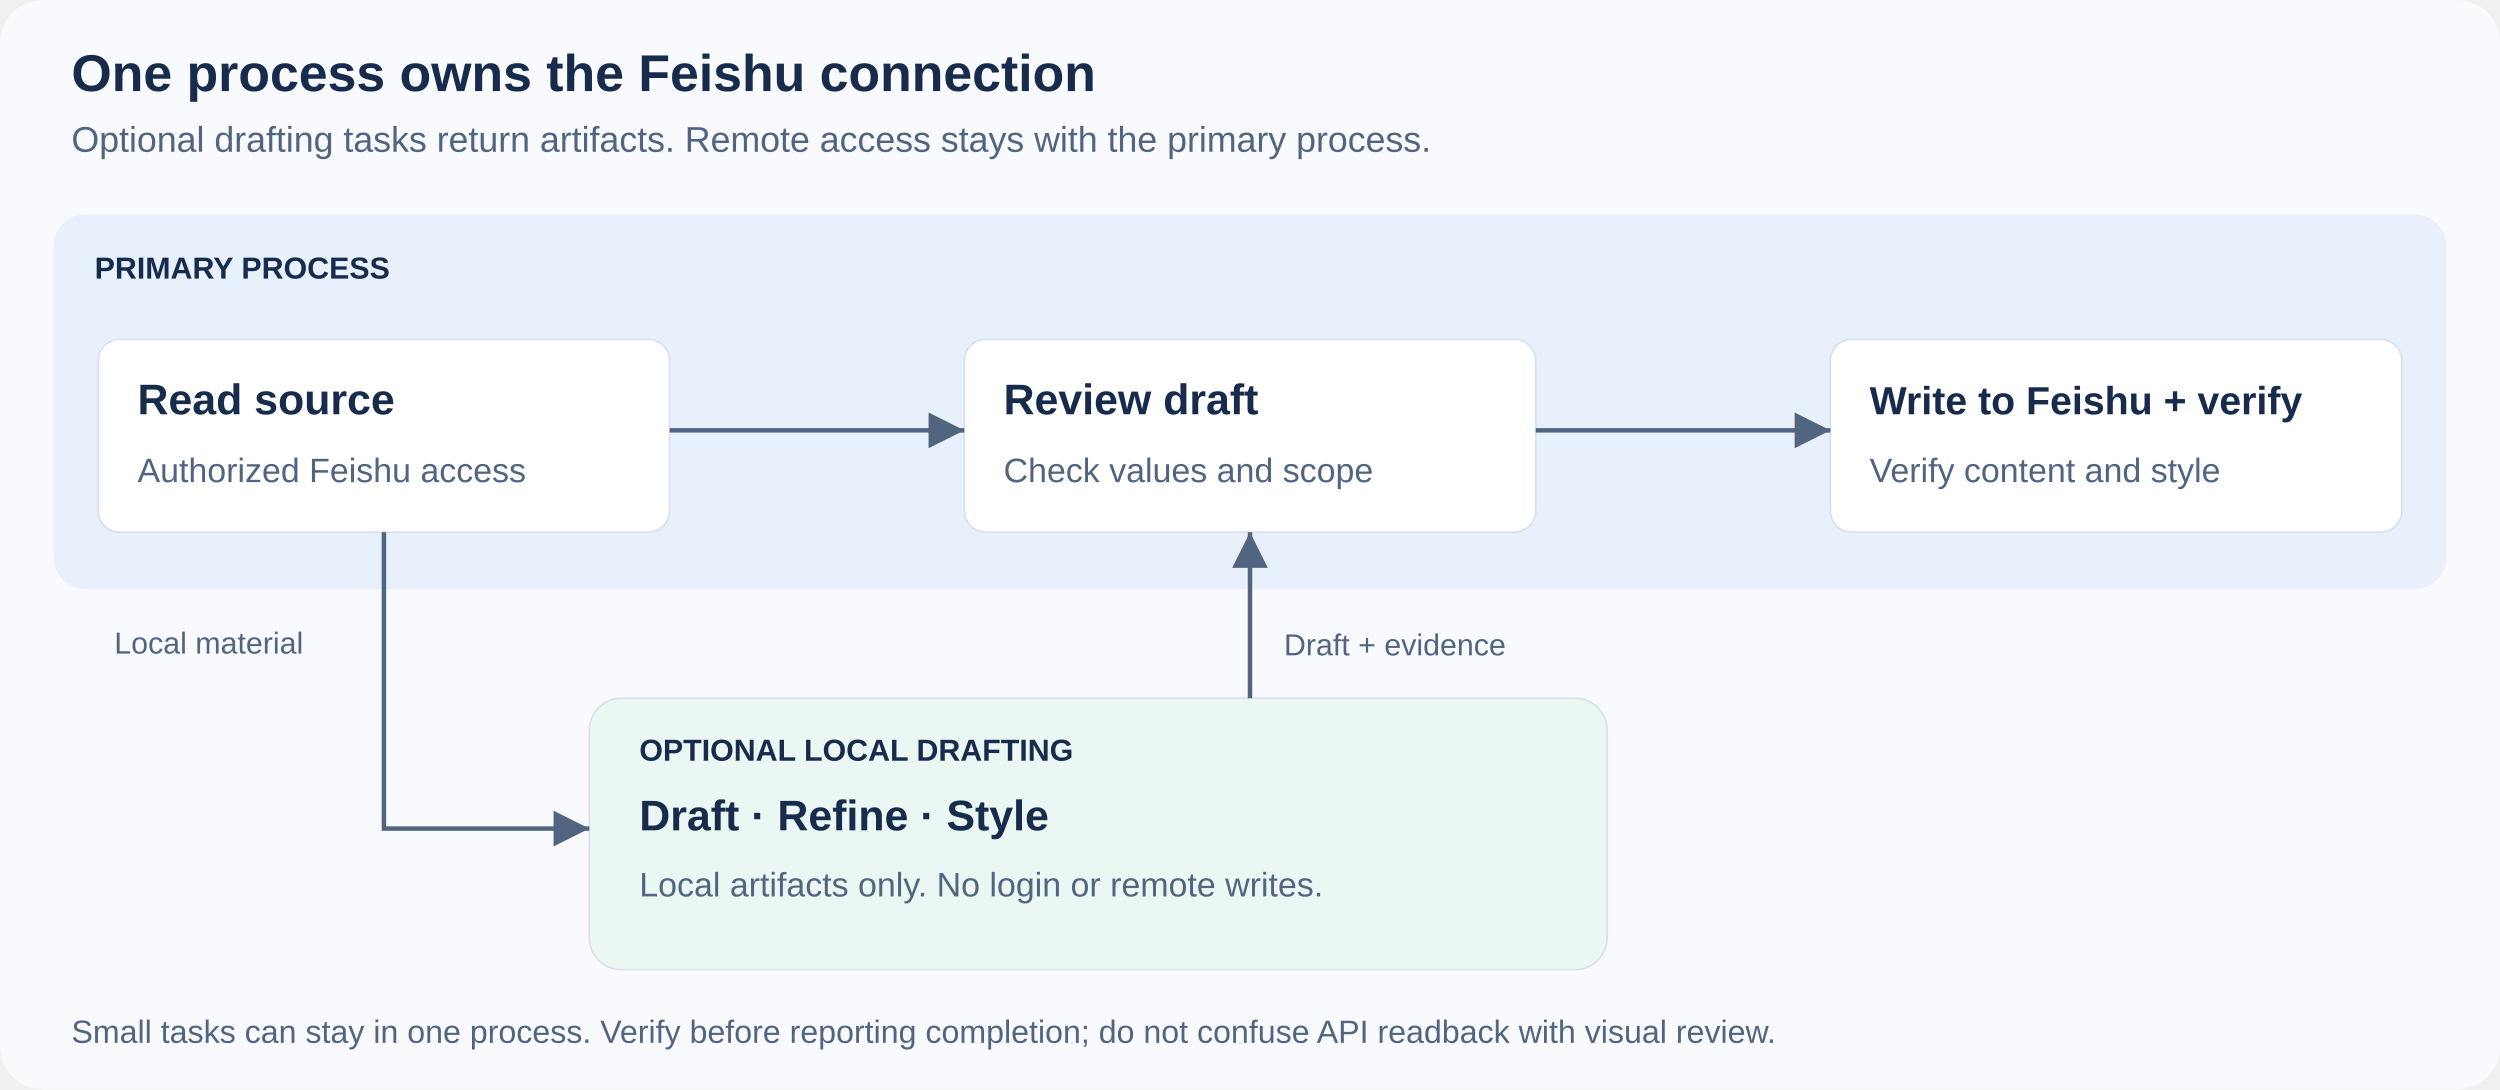
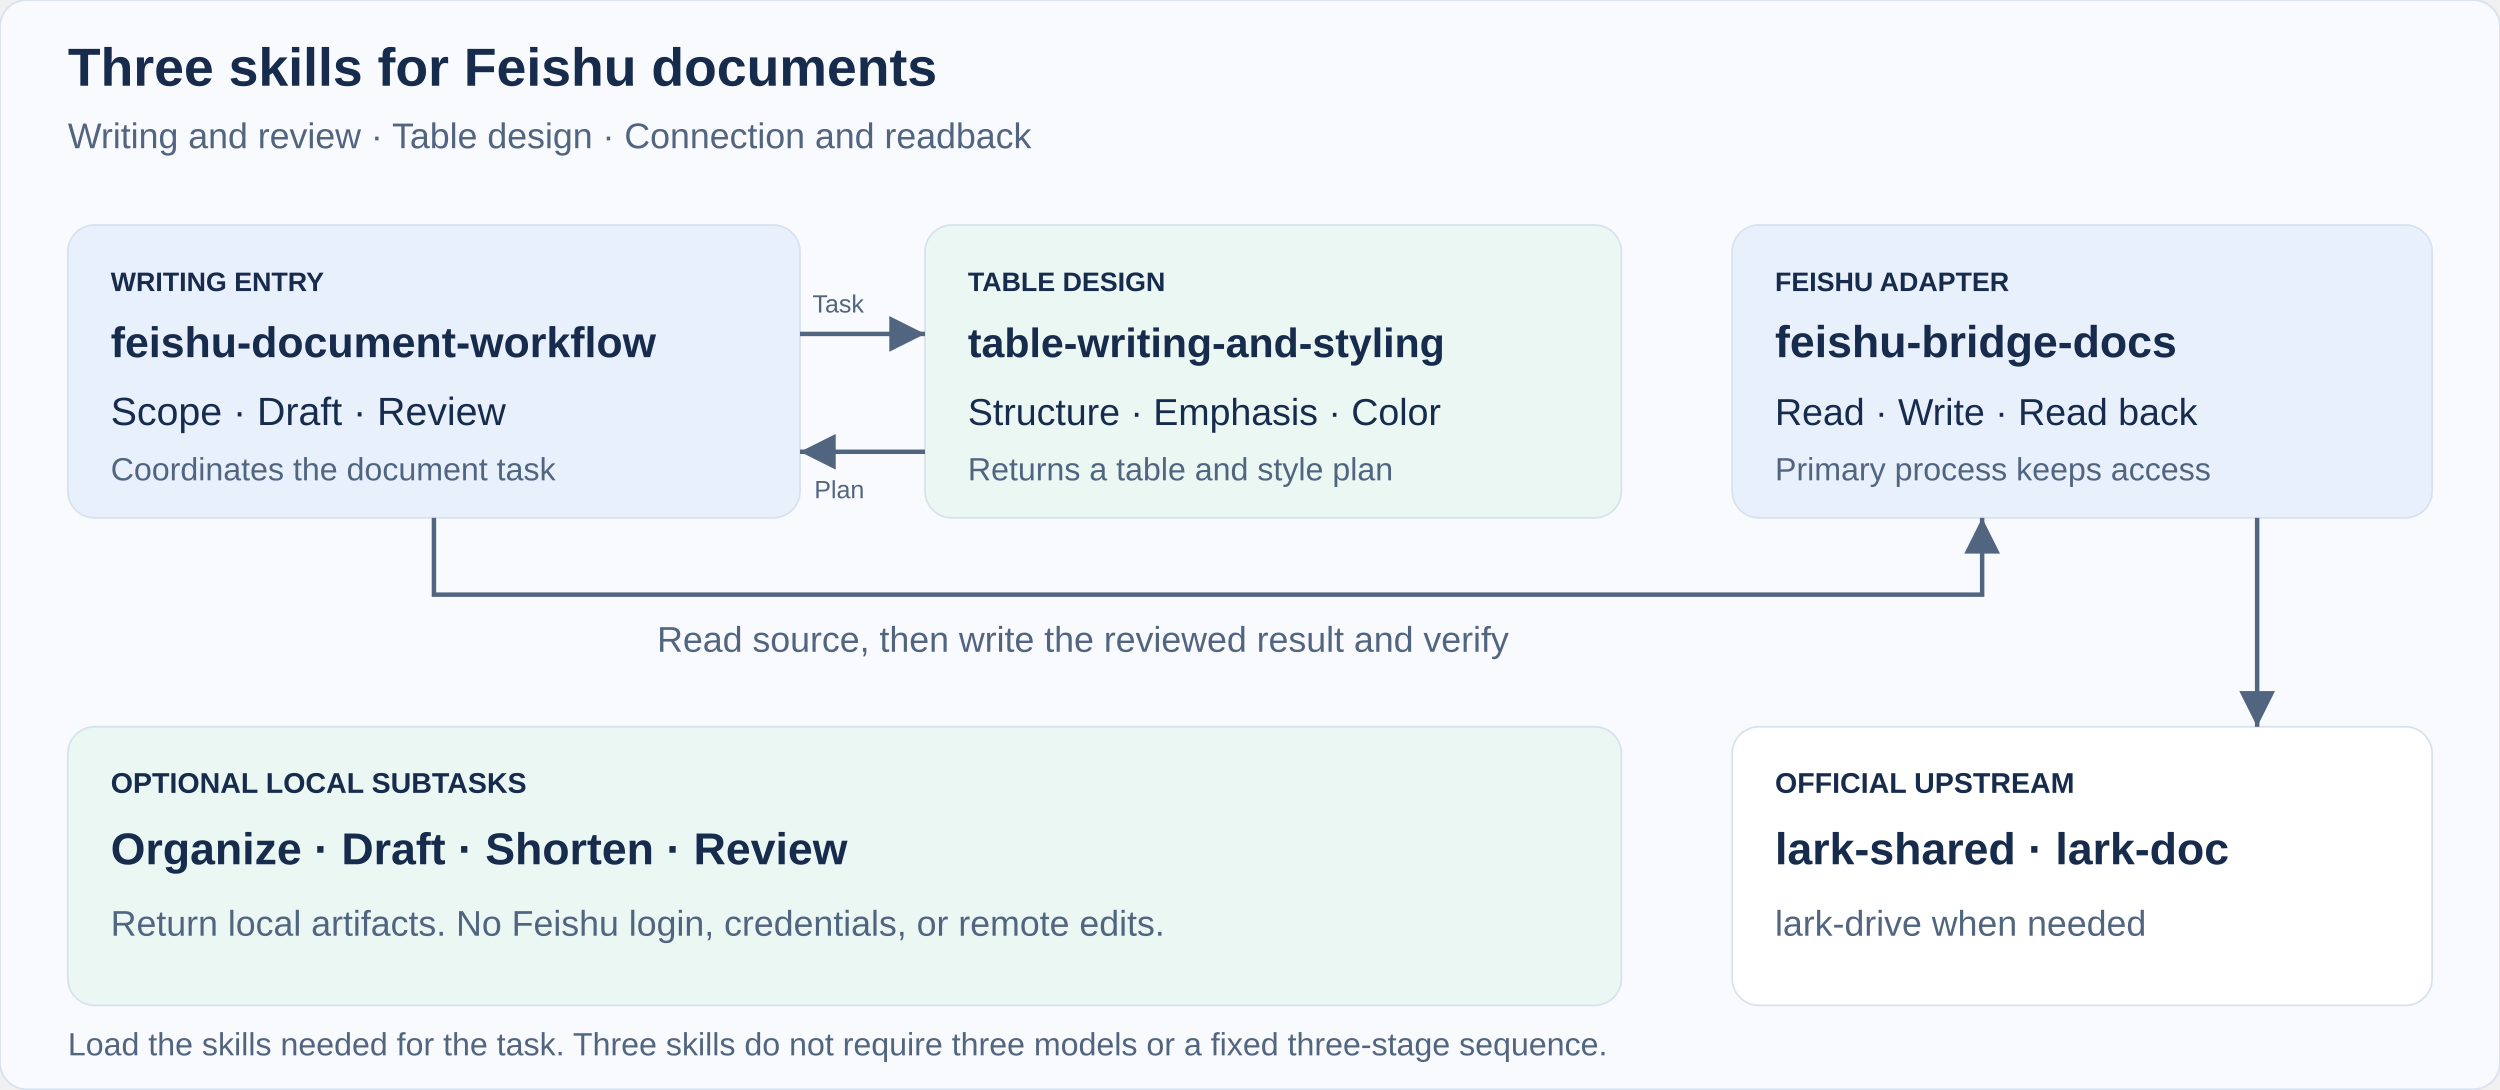
<svg xmlns="http://www.w3.org/2000/svg" width="1400" height="610" viewBox="0 0 1400 610" role="img" aria-labelledby="title desc">
-   <style>text{font-family:Segoe UI,Arial,sans-serif;fill:#172B4D} .muted{fill:#526580}</style>
-   <rect x="0" y="0" width="1400" height="610" rx="24" fill="#F8FAFD" />
-   <text x="40" y="51" font-size="29" font-weight="700" text-anchor="start" class="">One process owns the Feishu connection</text>
-   <text x="40" y="85" font-size="20" font-weight="400" text-anchor="start" class="muted">Optional drafting tasks return artifacts. Remote access stays with the primary process.</text>
+   <style>text{font-family:Segoe UI,Arial,sans-serif;fill:#172B4D}.muted{fill:#526580}</style>
  <defs>
-     <marker id="arrow" markerWidth="10" markerHeight="10" refX="8" refY="5" orient="auto">
-       <path d="M0,1 L8,5 L0,9" fill="#526580" />
+     <marker id="arrow" markerWidth="9" markerHeight="9" refX="8" refY="4" orient="auto">
+       <path d="M0,0 L8,4 L0,8" fill="#526580" />
    </marker>
  </defs>
-   <rect x="30" y="120" width="1340" height="210" rx="18" fill="#E8F0FC" />
-   <text x="53" y="156" font-size="17" font-weight="700" text-anchor="start" class="">PRIMARY PROCESS</text>
-   <rect x="55" y="190" width="320" height="108" rx="12" fill="#FFFFFF" stroke="#D8E2ED" />
-   <text x="77" y="232" font-size="24" font-weight="700" text-anchor="start" class="">Read source</text>
-   <text x="77" y="270" font-size="19" font-weight="400" text-anchor="start" class="muted">Authorized Feishu access</text>
-   <rect x="540" y="190" width="320" height="108" rx="12" fill="#FFFFFF" stroke="#D8E2ED" />
-   <text x="562" y="232" font-size="24" font-weight="700" text-anchor="start" class="">Review draft</text>
-   <text x="562" y="270" font-size="19" font-weight="400" text-anchor="start" class="muted">Check values and scope</text>
-   <rect x="1025" y="190" width="320" height="108" rx="12" fill="#FFFFFF" stroke="#D8E2ED" />
-   <text x="1047" y="232" font-size="22" font-weight="700" text-anchor="start" class="">Write to Feishu + verify</text>
-   <text x="1047" y="270" font-size="19" font-weight="400" text-anchor="start" class="muted">Verify content and style</text>
-   <path d="M 375 241 H 540" fill="none" stroke="#526580" stroke-width="2.5" marker-end="url(#arrow)" />
-   <path d="M 860 241 H 1025" fill="none" stroke="#526580" stroke-width="2.5" marker-end="url(#arrow)" />
-   <rect x="330" y="391" width="570" height="152" rx="18" fill="#EAF7F3" stroke="#D8E2ED" />
-   <text x="358" y="426" font-size="17" font-weight="700" text-anchor="start" class="">OPTIONAL LOCAL DRAFTING</text>
-   <text x="358" y="465" font-size="24" font-weight="700" text-anchor="start" class="">Draft  ·  Refine  ·  Style</text>
-   <text x="358" y="502" font-size="19" font-weight="400" text-anchor="start" class="muted">Local artifacts only. No login or remote writes.</text>
-   <path d="M 215 298 V 464 H 330" fill="none" stroke="#526580" stroke-width="2.5" marker-end="url(#arrow)" />
-   <text x="64" y="366" font-size="17" font-weight="400" text-anchor="start" class="muted">Local material</text>
-   <path d="M 700 391 V 298" fill="none" stroke="#526580" stroke-width="2.5" marker-end="url(#arrow)" />
-   <text x="719" y="367" font-size="17" font-weight="400" text-anchor="start" class="muted">Draft + evidence</text>
-   <text x="40" y="584" font-size="18" font-weight="400" text-anchor="start" class="muted">Small tasks can stay in one process. Verify before reporting completion; do not confuse API readback with visual review.</text>
+   <rect x="0" y="0" width="1400" height="610" rx="15" fill="#F8FAFD" stroke="#D8E2ED" />
+   <text x="38" y="48" font-size="30" font-weight="700" class="">Three skills for Feishu documents</text>
+   <text x="38" y="83" font-size="20" font-weight="400" class="muted">Writing and review  ·  Table design  ·  Connection and readback</text>
+   <rect x="38" y="126" width="410" height="164" rx="15" fill="#E8F0FC" stroke="#D8E2ED" />
+   <rect x="518" y="126" width="390" height="164" rx="15" fill="#EAF7F3" stroke="#D8E2ED" />
+   <rect x="970" y="126" width="392" height="164" rx="15" fill="#E8F0FC" stroke="#D8E2ED" />
+   <text x="62" y="163" font-size="15" font-weight="700" class="">WRITING ENTRY</text>
+   <text x="62" y="200" font-size="24" font-weight="700" class="">feishu-document-workflow</text>
+   <text x="62" y="238" font-size="22" font-weight="400" class="">Scope  ·  Draft  ·  Review</text>
+   <text x="62" y="269" font-size="18" font-weight="400" class="muted">Coordinates the document task</text>
+   <text x="542" y="163" font-size="15" font-weight="700" class="">TABLE DESIGN</text>
+   <text x="542" y="200" font-size="23" font-weight="700" class="">table-writing-and-styling</text>
+   <text x="542" y="238" font-size="21" font-weight="400" class="">Structure  ·  Emphasis  ·  Color</text>
+   <text x="542" y="269" font-size="18" font-weight="400" class="muted">Returns a table and style plan</text>
+   <text x="994" y="163" font-size="15" font-weight="700" class="">FEISHU ADAPTER</text>
+   <text x="994" y="200" font-size="25" font-weight="700" class="">feishu-bridge-docs</text>
+   <text x="994" y="238" font-size="21" font-weight="400" class="">Read  ·  Write  ·  Read back</text>
+   <text x="994" y="269" font-size="18" font-weight="400" class="muted">Primary process keeps access</text>
+   <path d="M448 187 H518" fill="none" stroke="#526580" stroke-width="2.5" marker-end="url(#arrow)" />
+   <text x="455" y="175" font-size="14" font-weight="400" class="muted">Task</text>
+   <path d="M518 253 H448" fill="none" stroke="#526580" stroke-width="2.5" marker-end="url(#arrow)" />
+   <text x="456" y="279" font-size="14" font-weight="400" class="muted">Plan</text>
+   <path d="M243 290 V333 H1110 V290" fill="none" stroke="#526580" stroke-width="2.5" marker-end="url(#arrow)" />
+   <text x="368" y="365" font-size="20" font-weight="400" class="muted">Read source, then write the reviewed result and verify</text>
+   <rect x="38" y="407" width="870" height="156" rx="15" fill="#EAF7F3" stroke="#D8E2ED" />
+   <text x="62" y="444" font-size="16" font-weight="700" class="">OPTIONAL LOCAL SUBTASKS</text>
+   <text x="62" y="484" font-size="25" font-weight="700" class="">Organize  ·  Draft  ·  Shorten  ·  Review</text>
+   <text x="62" y="524" font-size="20" font-weight="400" class="muted">Return local artifacts. No Feishu login, credentials, or remote edits.</text>
+   <rect x="970" y="407" width="392" height="156" rx="15" fill="#FFFFFF" stroke="#D8E2ED" />
+   <text x="994" y="444" font-size="16" font-weight="700" class="">OFFICIAL UPSTREAM</text>
+   <text x="994" y="484" font-size="25" font-weight="700" class="">lark-shared  ·  lark-doc</text>
+   <text x="994" y="524" font-size="20" font-weight="400" class="muted">lark-drive when needed</text>
+   <path d="M1264 290 V407" fill="none" stroke="#526580" stroke-width="2.5" marker-end="url(#arrow)" />
+   <text x="38" y="591" font-size="18" font-weight="400" class="muted">Load the skills needed for the task. Three skills do not require three models or a fixed three-stage sequence.</text>
</svg>
